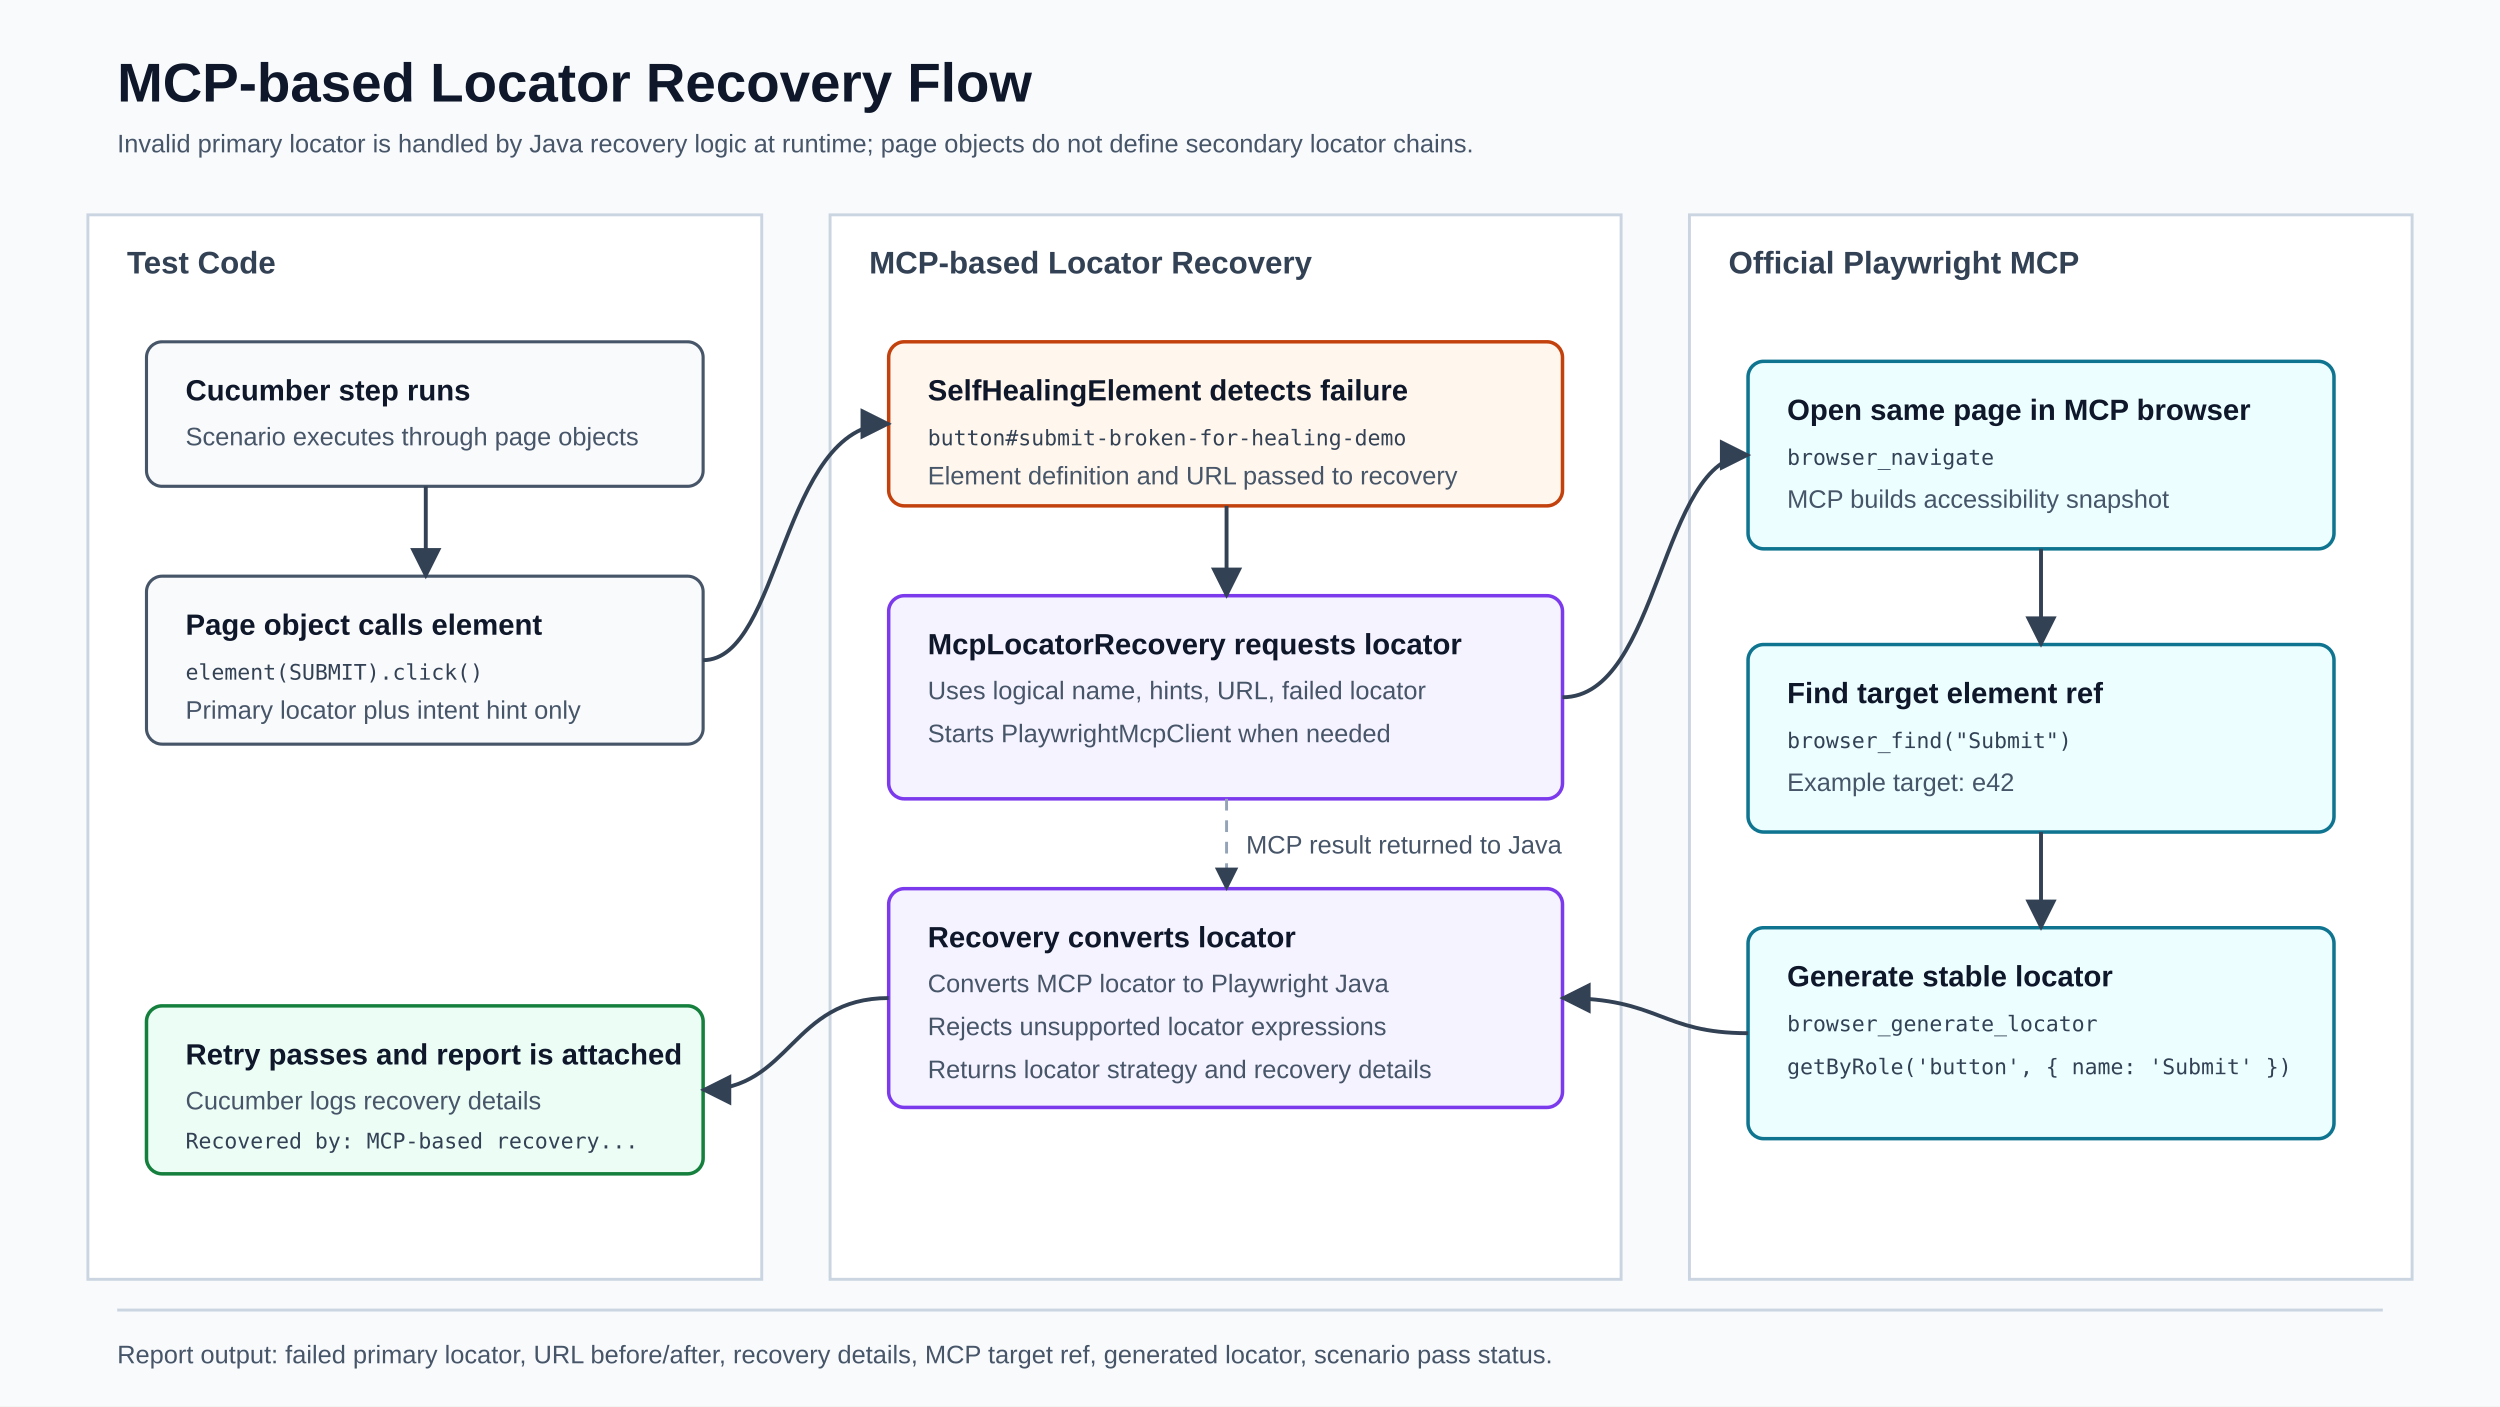
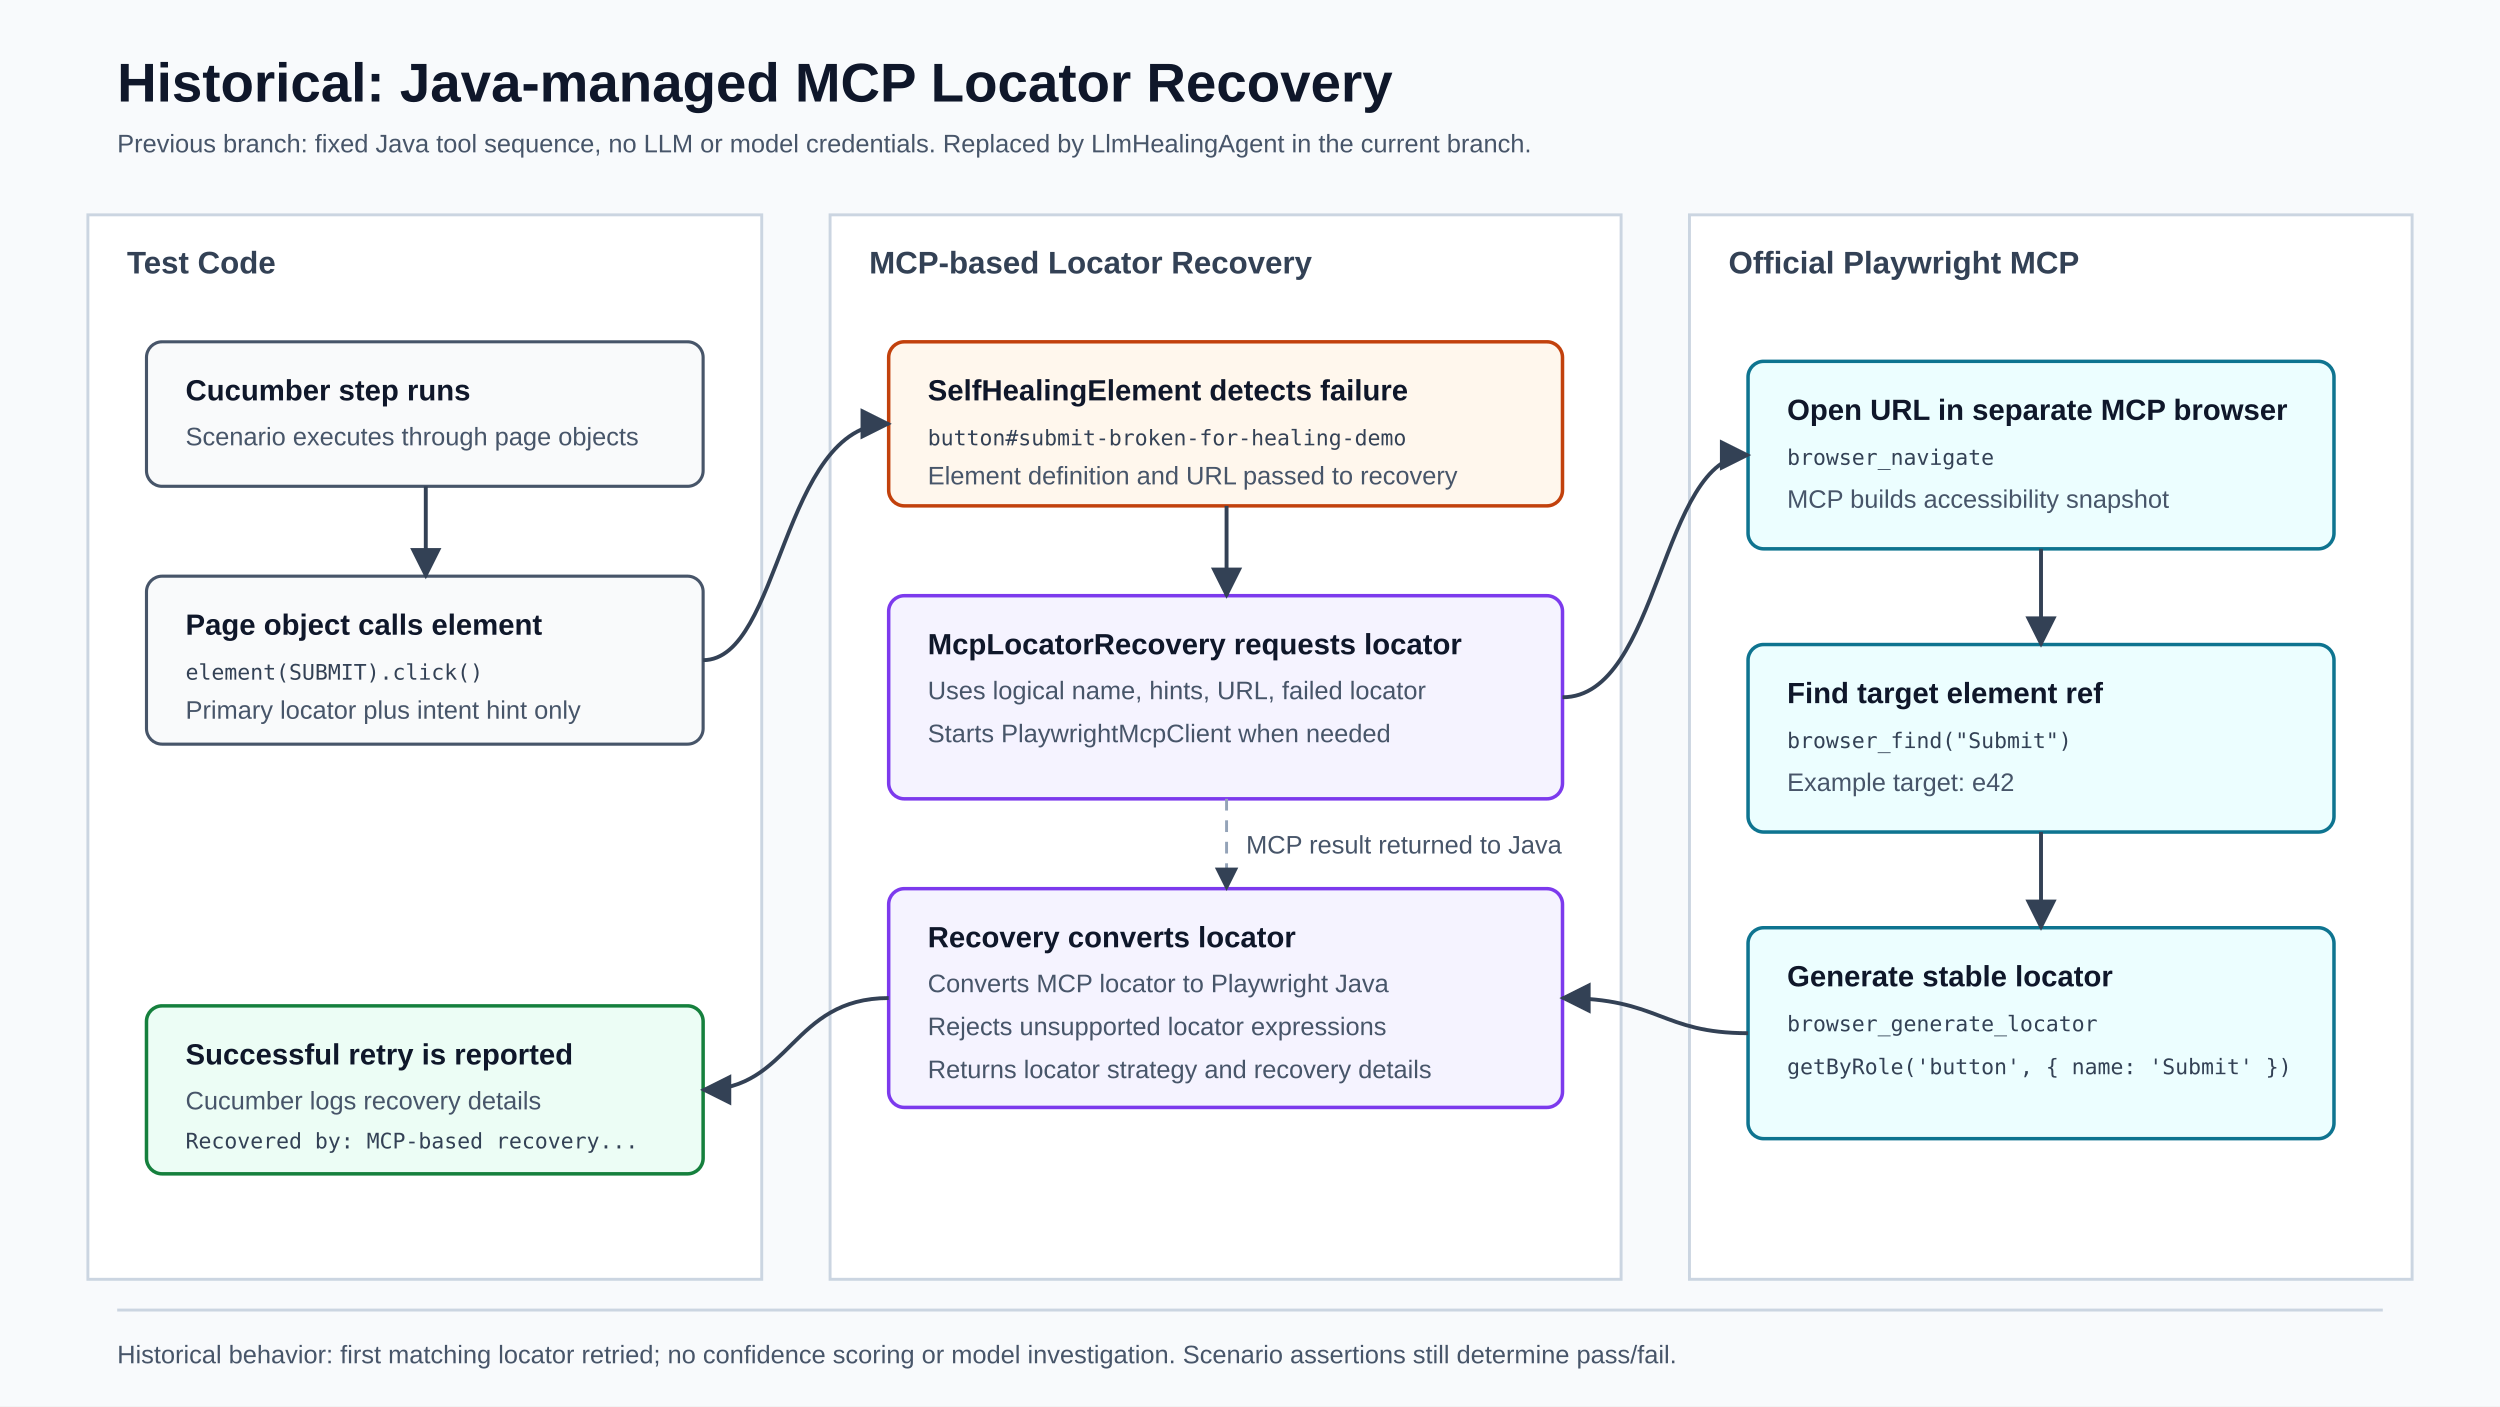
<svg xmlns="http://www.w3.org/2000/svg" width="1280" height="720" viewBox="0 0 1280 720" role="img" aria-labelledby="title desc">
  <defs>
    <marker id="arrow" viewBox="0 0 10 10" refX="9" refY="5" markerWidth="8" markerHeight="8" orient="auto-start-reverse">
      <path d="M 0 0 L 10 5 L 0 10 z" fill="#334155" />
    </marker>
    <style>
      .bg { fill: #f8fafc; }
      .lane { fill: #ffffff; stroke: #cbd5e1; stroke-width: 1.5; }
      .box { fill: #f9fafb; stroke: #475569; stroke-width: 1.6; rx: 8; }
      .recovery { fill: #f5f3ff; stroke: #7c3aed; stroke-width: 1.8; rx: 8; }
      .mcp { fill: #ecfeff; stroke: #0e7490; stroke-width: 1.8; rx: 8; }
      .pass { fill: #ecfdf5; stroke: #15803d; stroke-width: 1.8; rx: 8; }
      .fail { fill: #fff7ed; stroke: #c2410c; stroke-width: 1.8; rx: 8; }
      .title { font: 700 28px Arial, sans-serif; fill: #0f172a; }
      .lane-title { font: 700 16px Arial, sans-serif; fill: #334155; }
      .text { font: 600 15px Arial, sans-serif; fill: #0f172a; }
      .small { font: 13px Arial, sans-serif; fill: #475569; }
      .code { font: 11px Menlo, Consolas, monospace; fill: #334155; }
      .arrow { stroke: #334155; stroke-width: 2; fill: none; marker-end: url(#arrow); }
      .muted { stroke: #94a3b8; stroke-width: 1.5; stroke-dasharray: 6 5; fill: none; marker-end: url(#arrow); }
    </style>
  </defs>
  <rect class="bg" width="1280" height="720" />
-   <text x="60" y="52" class="title">MCP-based Locator Recovery Flow</text>
-   <text x="60" y="78" class="small">Invalid primary locator is handled by Java recovery logic at runtime; page objects do not define secondary locator chains.</text>
+   <text x="60" y="52" class="title">Historical: Java-managed MCP Locator Recovery</text>
+   <text x="60" y="78" class="small">Previous branch: fixed Java tool sequence, no LLM or model credentials. Replaced by LlmHealingAgent in the current branch.</text>
  <rect x="45" y="110" width="345" height="545" class="lane" />
  <rect x="425" y="110" width="405" height="545" class="lane" />
  <rect x="865" y="110" width="370" height="545" class="lane" />
  <text x="65" y="140" class="lane-title">Test Code</text>
  <text x="445" y="140" class="lane-title">MCP-based Locator Recovery</text>
  <text x="885" y="140" class="lane-title">Official Playwright MCP</text>
  <rect x="75" y="175" width="285" height="74" class="box" />
  <text x="95" y="205" class="text">Cucumber step runs</text>
  <text x="95" y="228" class="small">Scenario executes through page objects</text>
  <rect x="75" y="295" width="285" height="86" class="box" />
  <text x="95" y="325" class="text">Page object calls element</text>
  <text x="95" y="348" class="code">element(SUBMIT).click()</text>
  <text x="95" y="368" class="small">Primary locator plus intent hint only</text>
  <rect x="455" y="175" width="345" height="84" class="fail" />
  <text x="475" y="205" class="text">SelfHealingElement detects failure</text>
  <text x="475" y="228" class="code">button#submit-broken-for-healing-demo</text>
  <text x="475" y="248" class="small">Element definition and URL passed to recovery</text>
  <rect x="455" y="305" width="345" height="104" class="recovery" />
  <text x="475" y="335" class="text">McpLocatorRecovery requests locator</text>
  <text x="475" y="358" class="small">Uses logical name, hints, URL, failed locator</text>
  <text x="475" y="380" class="small">Starts PlaywrightMcpClient when needed</text>
  <rect x="895" y="185" width="300" height="96" class="mcp" />
-   <text x="915" y="215" class="text">Open same page in MCP browser</text>
+   <text x="915" y="215" class="text">Open URL in separate MCP browser</text>
  <text x="915" y="238" class="code">browser_navigate</text>
  <text x="915" y="260" class="small">MCP builds accessibility snapshot</text>
  <rect x="895" y="330" width="300" height="96" class="mcp" />
  <text x="915" y="360" class="text">Find target element ref</text>
  <text x="915" y="383" class="code">browser_find("Submit")</text>
  <text x="915" y="405" class="small">Example target: e42</text>
  <rect x="895" y="475" width="300" height="108" class="mcp" />
  <text x="915" y="505" class="text">Generate stable locator</text>
  <text x="915" y="528" class="code">browser_generate_locator</text>
  <text x="915" y="550" class="code">getByRole('button', { name: 'Submit' })</text>
  <rect x="455" y="455" width="345" height="112" class="recovery" />
  <text x="475" y="485" class="text">Recovery converts locator</text>
  <text x="475" y="508" class="small">Converts MCP locator to Playwright Java</text>
  <text x="475" y="530" class="small">Rejects unsupported locator expressions</text>
  <text x="475" y="552" class="small">Returns locator strategy and recovery details</text>
  <rect x="75" y="515" width="285" height="86" class="pass" />
-   <text x="95" y="545" class="text">Retry passes and report is attached</text>
+   <text x="95" y="545" class="text">Successful retry is reported</text>
  <text x="95" y="568" class="small">Cucumber logs recovery details</text>
  <text x="95" y="588" class="code">Recovered by: MCP-based recovery...</text>
  <path class="arrow" d="M 218 249 L 218 295" />
  <path class="arrow" d="M 360 338 C 400 338 400 217 455 217" />
  <path class="arrow" d="M 628 259 L 628 305" />
  <path class="arrow" d="M 800 357 C 850 357 850 233 895 233" />
  <path class="arrow" d="M 1045 281 L 1045 330" />
  <path class="arrow" d="M 1045 426 L 1045 475" />
  <path class="arrow" d="M 895 529 C 850 529 850 511 800 511" />
  <path class="arrow" d="M 455 511 C 405 511 405 558 360 558" />
  <path class="muted" d="M 628 409 L 628 455" />
  <text x="638" y="437" class="small">MCP result returned to Java</text>
  <rect x="60" y="670" width="1160" height="1.5" fill="#cbd5e1" />
-   <text x="60" y="698" class="small">Report output: failed primary locator, URL before/after, recovery details, MCP target ref, generated locator, scenario pass status.</text>
+   <text x="60" y="698" class="small">Historical behavior: first matching locator retried; no confidence scoring or model investigation. Scenario assertions still determine pass/fail.</text>
</svg>
